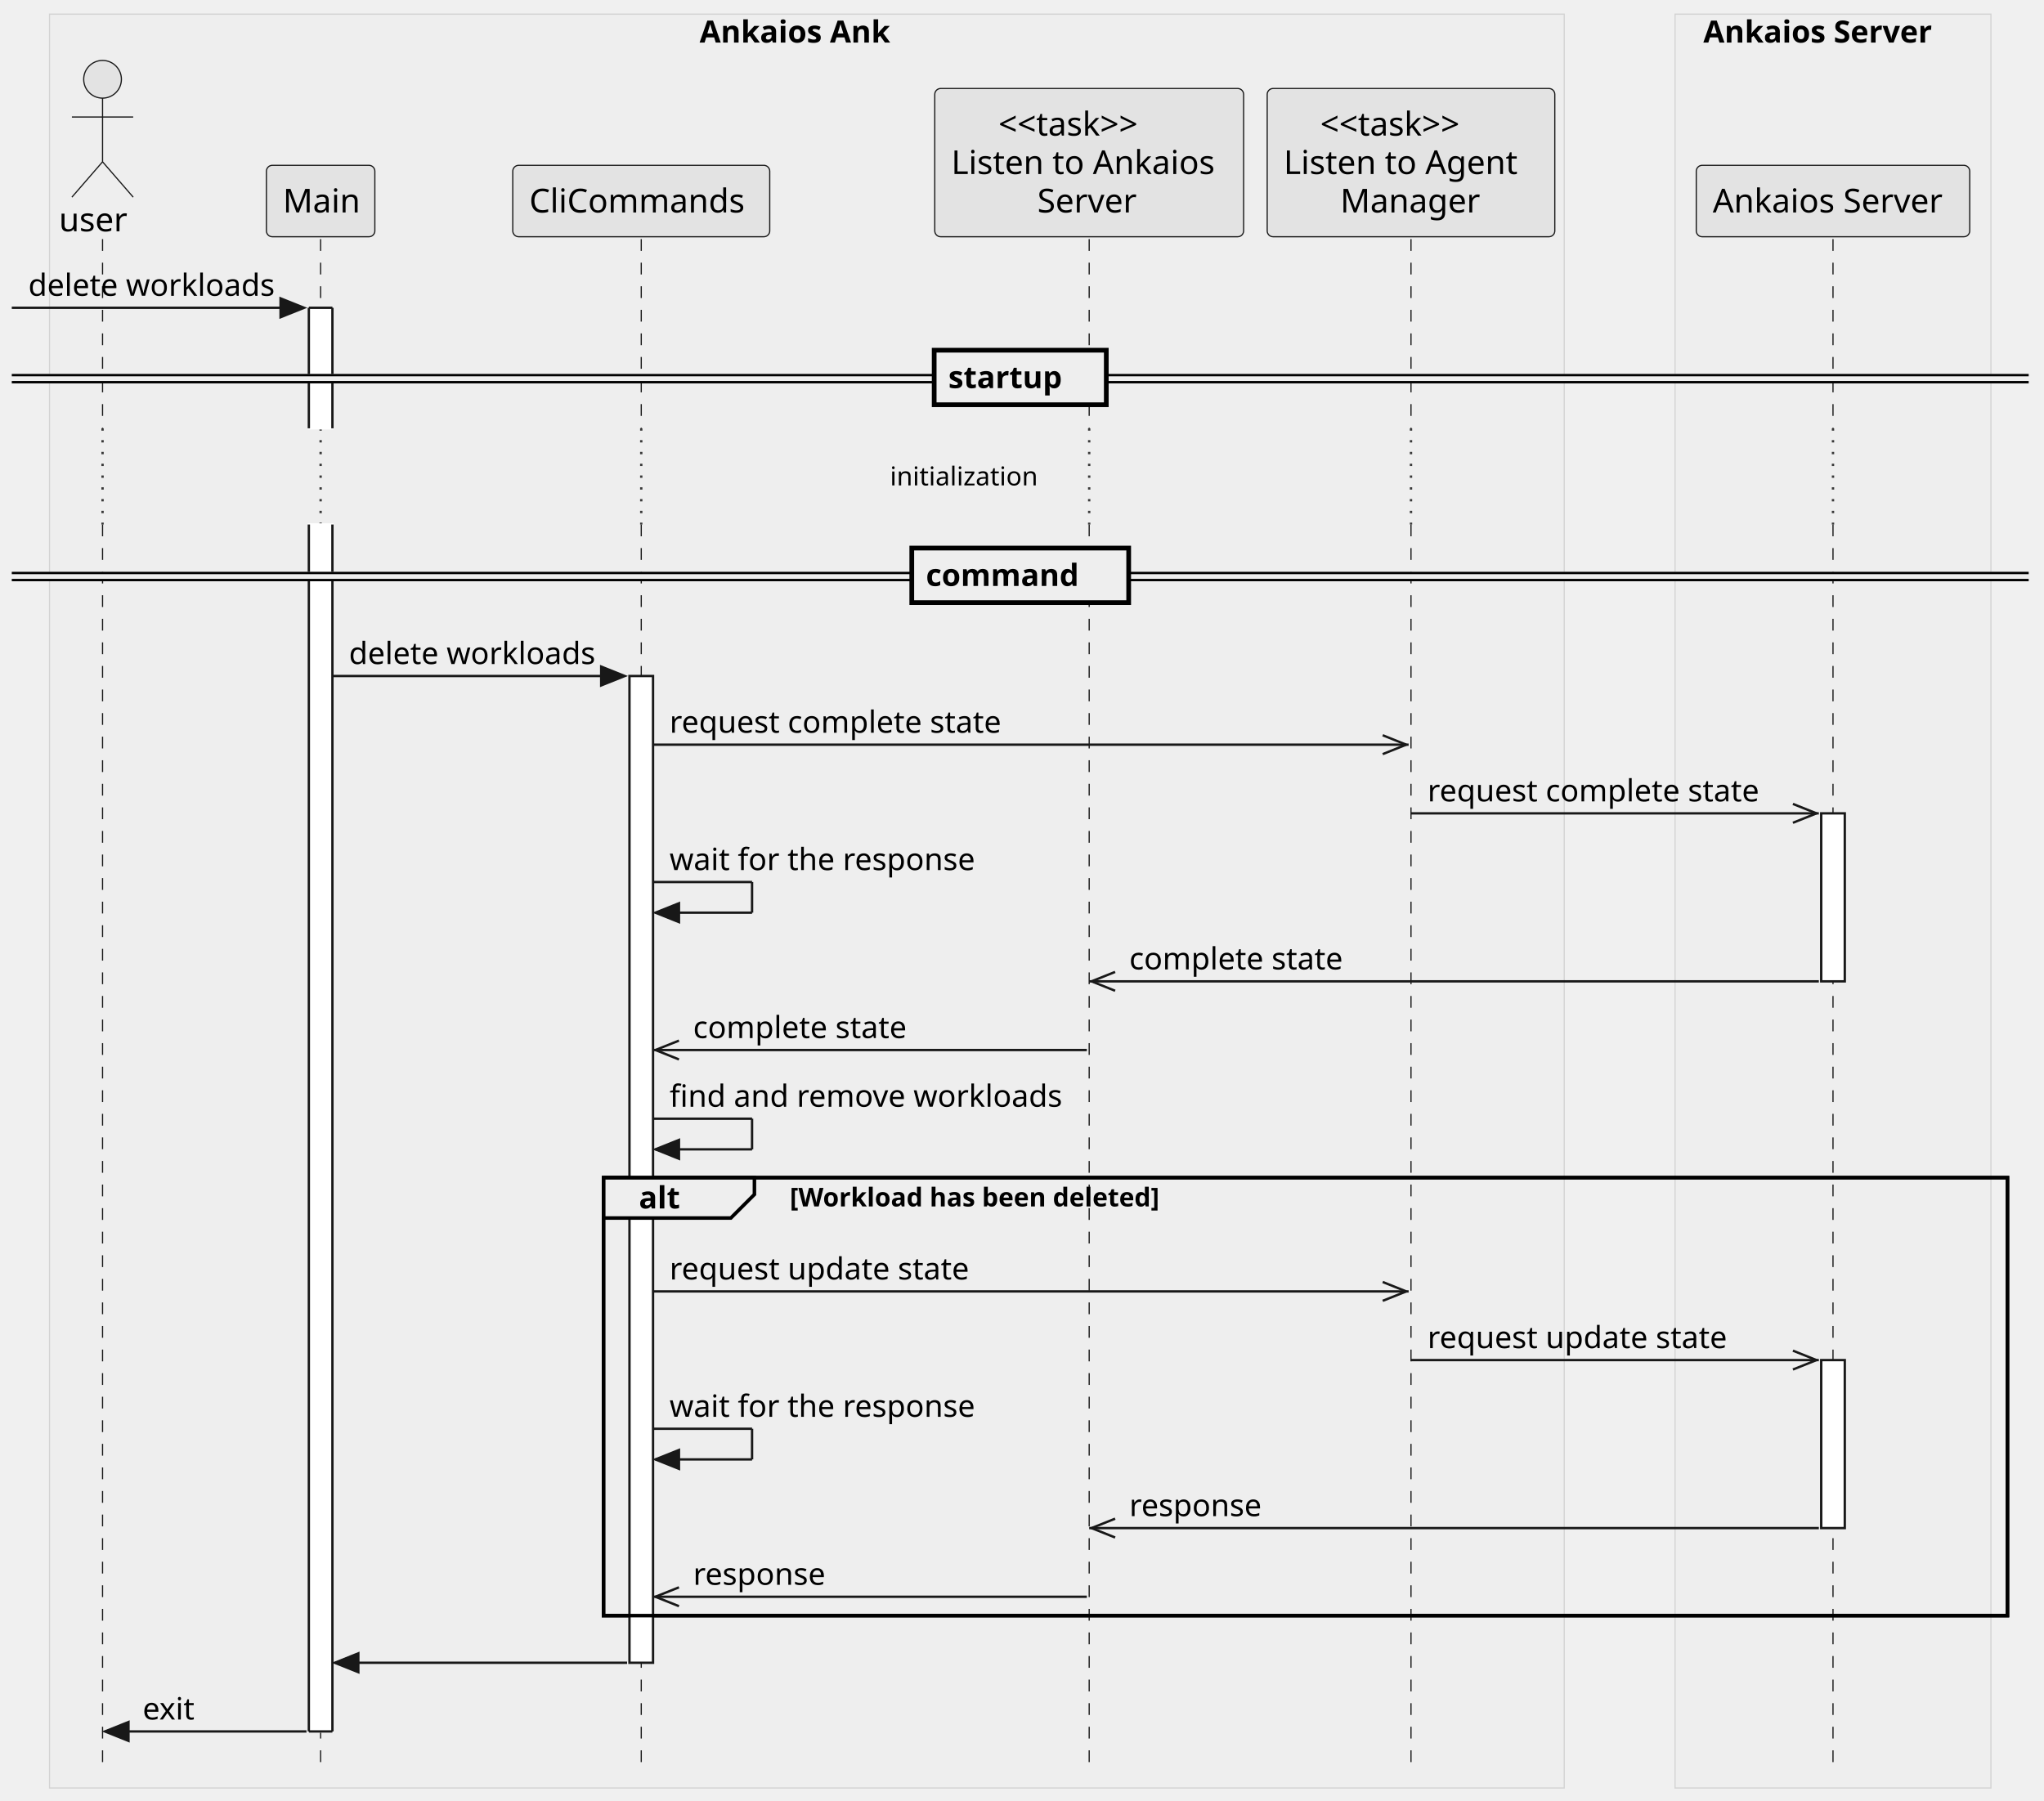
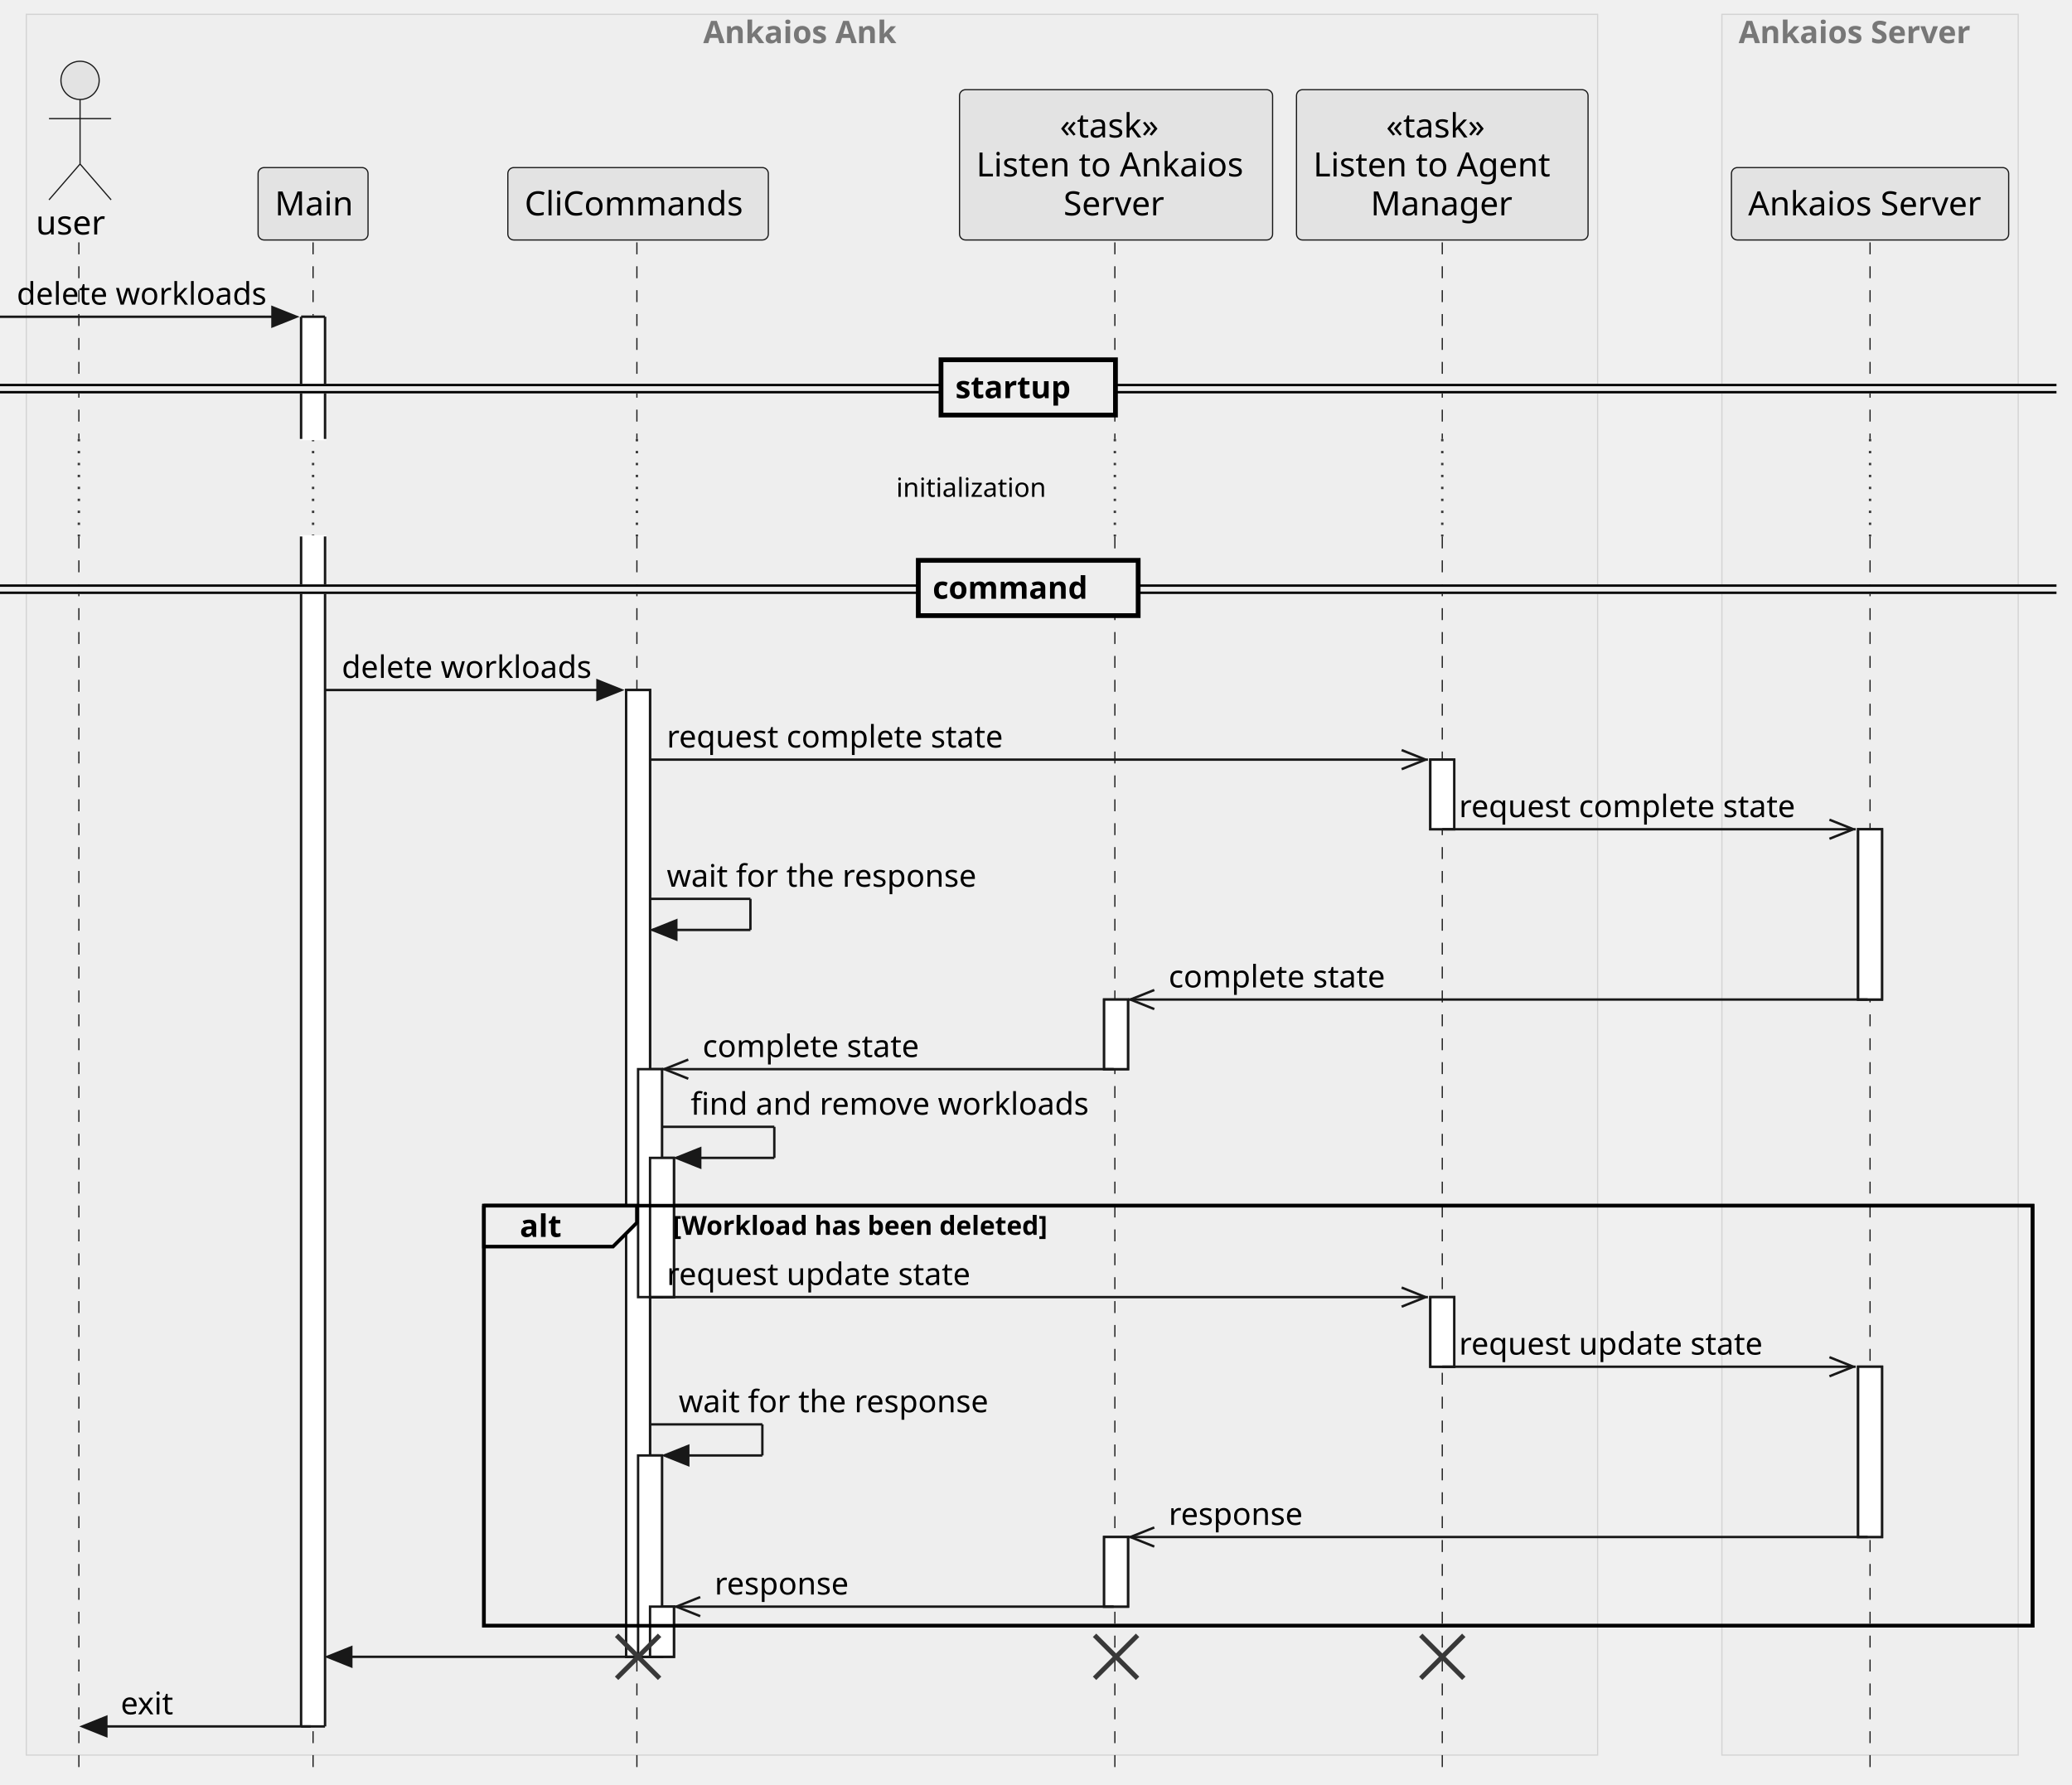
- <svg xmlns="http://www.w3.org/2000/svg" contentStyleType="text/css" height="764px" preserveAspectRatio="none" style="width:867px;height:764px;background:#FFFFFF;" version="1.1" viewBox="0 0 867 764" width="867px" zoomAndPan="magnify">
+ <svg xmlns="http://www.w3.org/2000/svg" contentStyleType="text/css" height="747px" preserveAspectRatio="none" style="width:867px;height:747px;background:#FFFFFF;" version="1.1" viewBox="0 0 867 747" width="867px" zoomAndPan="magnify">
  <defs />
  <g>
-     <rect fill="#EEEEEE" height="752.492" style="stroke:#D3D3D3;stroke-width:0.5;" width="642.5" x="21" y="6" />
-     <text fill="#000000" font-family="sans-serif" font-size="13" font-weight="bold" lengthAdjust="spacing" textLength="91" x="296.75" y="18.067">Ankaios Ank</text>
-     <rect fill="#EEEEEE" height="752.492" style="stroke:#D3D3D3;stroke-width:0.5;" width="134" x="710.5" y="6" />
-     <text fill="#000000" font-family="sans-serif" font-size="13" font-weight="bold" lengthAdjust="spacing" textLength="110" x="722.5" y="18.067">Ankaios Server</text>
-     <rect fill="none" height="185.797" style="stroke:#000000;stroke-width:1.5;" width="595.5" x="256" y="499.562" />
-     <line style="stroke:#181818;stroke-width:0.5;stroke-dasharray:5.0,5.0;" x1="43.5" x2="43.5" y1="101.43" y2="181.695" />
-     <line style="stroke:#383838;stroke-width:1.0;stroke-dasharray:1.0,4.0;" x1="43.5" x2="43.5" y1="181.695" y2="222.5" />
-     <line style="stroke:#181818;stroke-width:0.5;stroke-dasharray:5.0,5.0;" x1="43.5" x2="43.5" y1="222.5" y2="752.492" />
-     <line style="stroke:#181818;stroke-width:0.5;stroke-dasharray:5.0,5.0;" x1="136" x2="136" y1="101.43" y2="181.695" />
-     <line style="stroke:#383838;stroke-width:1.0;stroke-dasharray:1.0,4.0;" x1="136" x2="136" y1="181.695" y2="222.5" />
-     <line style="stroke:#181818;stroke-width:0.5;stroke-dasharray:5.0,5.0;" x1="136" x2="136" y1="222.5" y2="752.492" />
-     <rect fill="#FFFFFF" height="51.133" style="stroke:#FFFFFF;stroke-width:1.0;" width="10" x="131" y="130.562" />
-     <line style="stroke:#181818;stroke-width:1.0;" x1="131" x2="131" y1="130.562" y2="181.695" />
-     <line style="stroke:#181818;stroke-width:1.0;" x1="141" x2="141" y1="130.562" y2="181.695" />
-     <line style="stroke:#181818;stroke-width:1.0;" x1="131" x2="141" y1="130.562" y2="130.562" />
-     <rect fill="#FFFFFF" height="511.992" style="stroke:#FFFFFF;stroke-width:1.0;" width="10" x="131" y="222.5" />
-     <line style="stroke:#181818;stroke-width:1.0;" x1="131" x2="131" y1="222.5" y2="734.492" />
-     <line style="stroke:#181818;stroke-width:1.0;" x1="141" x2="141" y1="222.5" y2="734.492" />
-     <line style="stroke:#181818;stroke-width:1.0;" x1="131" x2="141" y1="734.492" y2="734.492" />
-     <line style="stroke:#181818;stroke-width:0.5;stroke-dasharray:5.0,5.0;" x1="272" x2="272" y1="101.43" y2="181.695" />
-     <line style="stroke:#383838;stroke-width:1.0;stroke-dasharray:1.0,4.0;" x1="272" x2="272" y1="181.695" y2="222.5" />
-     <line style="stroke:#181818;stroke-width:0.5;stroke-dasharray:5.0,5.0;" x1="272" x2="272" y1="222.5" y2="752.492" />
-     <rect fill="#FFFFFF" height="418.594" style="stroke:#181818;stroke-width:1.0;" width="10" x="267" y="286.766" />
-     <line style="stroke:#181818;stroke-width:0.5;stroke-dasharray:5.0,5.0;" x1="462" x2="462" y1="101.43" y2="181.695" />
-     <line style="stroke:#383838;stroke-width:1.0;stroke-dasharray:1.0,4.0;" x1="462" x2="462" y1="181.695" y2="222.5" />
-     <line style="stroke:#181818;stroke-width:0.5;stroke-dasharray:5.0,5.0;" x1="462" x2="462" y1="222.5" y2="752.492" />
-     <line style="stroke:#181818;stroke-width:0.5;stroke-dasharray:5.0,5.0;" x1="598.5" x2="598.5" y1="101.43" y2="181.695" />
-     <line style="stroke:#383838;stroke-width:1.0;stroke-dasharray:1.0,4.0;" x1="598.5" x2="598.5" y1="181.695" y2="222.5" />
-     <line style="stroke:#181818;stroke-width:0.5;stroke-dasharray:5.0,5.0;" x1="598.5" x2="598.5" y1="222.5" y2="752.492" />
-     <line style="stroke:#181818;stroke-width:0.5;stroke-dasharray:5.0,5.0;" x1="777.5" x2="777.5" y1="101.43" y2="181.695" />
-     <line style="stroke:#383838;stroke-width:1.0;stroke-dasharray:1.0,4.0;" x1="777.5" x2="777.5" y1="181.695" y2="222.5" />
-     <line style="stroke:#181818;stroke-width:0.5;stroke-dasharray:5.0,5.0;" x1="777.5" x2="777.5" y1="222.5" y2="752.492" />
-     <rect fill="#FFFFFF" height="71.266" style="stroke:#181818;stroke-width:1.0;" width="10" x="772.5" y="345.031" />
-     <rect fill="#FFFFFF" height="71.266" style="stroke:#181818;stroke-width:1.0;" width="10" x="772.5" y="576.961" />
-     <text fill="#000000" font-family="sans-serif" font-size="14" lengthAdjust="spacing" textLength="31" x="25" y="98.128">user</text>
-     <ellipse cx="43.5" cy="33.633" fill="#E3E3E3" rx="8" ry="8" style="stroke:#181818;stroke-width:0.5;" />
-     <path d="M43.5,41.633 L43.5,68.633 M30.5,49.633 L56.5,49.633 M43.5,68.633 L30.5,83.633 M43.5,68.633 L56.5,83.633 " fill="none" style="stroke:#181818;stroke-width:0.5;" />
-     <rect fill="#E3E3E3" height="30.297" rx="2.5" ry="2.5" style="stroke:#181818;stroke-width:0.5;" width="46" x="113" y="70.133" />
-     <text fill="#000000" font-family="sans-serif" font-size="14" lengthAdjust="spacing" textLength="32" x="120" y="90.128">Main</text>
-     <rect fill="#E3E3E3" height="30.297" rx="2.5" ry="2.5" style="stroke:#181818;stroke-width:0.5;" width="109" x="217.5" y="70.133" />
-     <text fill="#000000" font-family="sans-serif" font-size="14" lengthAdjust="spacing" textLength="95" x="224.5" y="90.128">CliCommands</text>
-     <rect fill="#E3E3E3" height="62.891" rx="2.5" ry="2.5" style="stroke:#181818;stroke-width:0.5;" width="131" x="396.5" y="37.539" />
-     <text fill="#000000" font-family="sans-serif" font-size="14" lengthAdjust="spacing" textLength="77" x="423.5" y="57.534">&lt;&lt;task&gt;&gt;</text>
-     <text fill="#000000" font-family="sans-serif" font-size="14" lengthAdjust="spacing" textLength="117" x="403.5" y="73.831">Listen to Ankaios</text>
-     <text fill="#000000" font-family="sans-serif" font-size="14" lengthAdjust="spacing" textLength="44" x="440" y="90.128">Server</text>
-     <rect fill="#E3E3E3" height="62.891" rx="2.5" ry="2.5" style="stroke:#181818;stroke-width:0.5;" width="122" x="537.5" y="37.539" />
-     <text fill="#000000" font-family="sans-serif" font-size="14" lengthAdjust="spacing" textLength="77" x="560" y="57.534">&lt;&lt;task&gt;&gt;</text>
-     <text fill="#000000" font-family="sans-serif" font-size="14" lengthAdjust="spacing" textLength="104" x="544.5" y="73.831">Listen to Agent</text>
-     <text fill="#000000" font-family="sans-serif" font-size="14" lengthAdjust="spacing" textLength="60" x="568.5" y="90.128">Manager</text>
-     <rect fill="#E3E3E3" height="30.297" rx="2.5" ry="2.5" style="stroke:#181818;stroke-width:0.5;" width="116" x="719.5" y="70.133" />
-     <text fill="#000000" font-family="sans-serif" font-size="14" lengthAdjust="spacing" textLength="102" x="726.5" y="90.128">Ankaios Server</text>
-     <polygon fill="#181818" points="119,126.562,129,130.562,119,134.562" style="stroke:#181818;stroke-width:1.0;" />
-     <line style="stroke:#181818;stroke-width:1.0;" x1="5" x2="125" y1="130.562" y2="130.562" />
-     <text fill="#000000" font-family="sans-serif" font-size="13" lengthAdjust="spacing" textLength="107" x="12" y="125.497">delete workloads</text>
-     <rect fill="#EEEEEE" height="3" style="stroke:#EEEEEE;stroke-width:1.0;" width="855.5" x="5" y="159.129" />
-     <line style="stroke:#000000;stroke-width:1.0;" x1="5" x2="860.5" y1="159.129" y2="159.129" />
-     <line style="stroke:#000000;stroke-width:1.0;" x1="5" x2="860.5" y1="162.129" y2="162.129" />
-     <rect fill="#EEEEEE" height="23.133" style="stroke:#000000;stroke-width:2.0;" width="73" x="396.25" y="148.562" />
-     <text fill="#000000" font-family="sans-serif" font-size="13" font-weight="bold" lengthAdjust="spacing" textLength="54" x="402.25" y="164.629">startup</text>
-     <text fill="#000000" font-family="sans-serif" font-size="11" lengthAdjust="spacing" textLength="66" x="377.5" y="205.906">initialization</text>
-     <rect fill="#EEEEEE" height="3" style="stroke:#EEEEEE;stroke-width:1.0;" width="855.5" x="5" y="243.066" />
-     <line style="stroke:#000000;stroke-width:1.0;" x1="5" x2="860.5" y1="243.066" y2="243.066" />
-     <line style="stroke:#000000;stroke-width:1.0;" x1="5" x2="860.5" y1="246.066" y2="246.066" />
-     <rect fill="#EEEEEE" height="23.133" style="stroke:#000000;stroke-width:2.0;" width="92" x="386.75" y="232.5" />
-     <text fill="#000000" font-family="sans-serif" font-size="13" font-weight="bold" lengthAdjust="spacing" textLength="73" x="392.75" y="248.567">command</text>
-     <polygon fill="#181818" points="255,282.766,265,286.766,255,290.766" style="stroke:#181818;stroke-width:1.0;" />
-     <line style="stroke:#181818;stroke-width:1.0;" x1="141" x2="261" y1="286.766" y2="286.766" />
-     <text fill="#000000" font-family="sans-serif" font-size="13" lengthAdjust="spacing" textLength="107" x="148" y="281.7">delete workloads</text>
-     <line style="stroke:#181818;stroke-width:1.0;" x1="596.5" x2="586.5" y1="315.898" y2="311.898" />
-     <line style="stroke:#181818;stroke-width:1.0;" x1="596.5" x2="586.5" y1="315.898" y2="319.898" />
-     <line style="stroke:#181818;stroke-width:1.0;" x1="277" x2="597.5" y1="315.898" y2="315.898" />
-     <text fill="#000000" font-family="sans-serif" font-size="13" lengthAdjust="spacing" textLength="150" x="284" y="310.832">request complete state</text>
-     <line style="stroke:#181818;stroke-width:1.0;" x1="770.5" x2="760.5" y1="345.031" y2="341.031" />
-     <line style="stroke:#181818;stroke-width:1.0;" x1="770.5" x2="760.5" y1="345.031" y2="349.031" />
-     <line style="stroke:#181818;stroke-width:1.0;" x1="598.5" x2="771.5" y1="345.031" y2="345.031" />
-     <text fill="#000000" font-family="sans-serif" font-size="13" lengthAdjust="spacing" textLength="150" x="605.5" y="339.965">request complete state</text>
-     <line style="stroke:#181818;stroke-width:1.0;" x1="277" x2="319" y1="374.164" y2="374.164" />
-     <line style="stroke:#181818;stroke-width:1.0;" x1="319" x2="319" y1="374.164" y2="387.164" />
-     <line style="stroke:#181818;stroke-width:1.0;" x1="278" x2="319" y1="387.164" y2="387.164" />
-     <polygon fill="#181818" points="288,383.164,278,387.164,288,391.164" style="stroke:#181818;stroke-width:1.0;" />
-     <text fill="#000000" font-family="sans-serif" font-size="13" lengthAdjust="spacing" textLength="134" x="284" y="369.098">wait for the response</text>
-     <line style="stroke:#181818;stroke-width:1.0;" x1="463" x2="473" y1="416.297" y2="412.297" />
-     <line style="stroke:#181818;stroke-width:1.0;" x1="463" x2="473" y1="416.297" y2="420.297" />
-     <line style="stroke:#181818;stroke-width:1.0;" x1="462" x2="771.5" y1="416.297" y2="416.297" />
-     <text fill="#000000" font-family="sans-serif" font-size="13" lengthAdjust="spacing" textLength="97" x="479" y="411.231">complete state</text>
-     <line style="stroke:#181818;stroke-width:1.0;" x1="278" x2="288" y1="445.43" y2="441.43" />
-     <line style="stroke:#181818;stroke-width:1.0;" x1="278" x2="288" y1="445.43" y2="449.43" />
-     <line style="stroke:#181818;stroke-width:1.0;" x1="277" x2="461" y1="445.43" y2="445.43" />
-     <text fill="#000000" font-family="sans-serif" font-size="13" lengthAdjust="spacing" textLength="97" x="294" y="440.364">complete state</text>
-     <line style="stroke:#181818;stroke-width:1.0;" x1="277" x2="319" y1="474.562" y2="474.562" />
-     <line style="stroke:#181818;stroke-width:1.0;" x1="319" x2="319" y1="474.562" y2="487.562" />
-     <line style="stroke:#181818;stroke-width:1.0;" x1="278" x2="319" y1="487.562" y2="487.562" />
-     <polygon fill="#181818" points="288,483.562,278,487.562,288,491.562" style="stroke:#181818;stroke-width:1.0;" />
-     <text fill="#000000" font-family="sans-serif" font-size="13" lengthAdjust="spacing" textLength="171" x="284" y="469.497">find and remove workloads</text>
-     <path d="M256,499.562 L320,499.562 L320,506.695 L310,516.695 L256,516.695 L256,499.562 " fill="#EEEEEE" style="stroke:#000000;stroke-width:1.5;" />
-     <rect fill="none" height="185.797" style="stroke:#000000;stroke-width:1.5;" width="595.5" x="256" y="499.562" />
-     <text fill="#000000" font-family="sans-serif" font-size="13" font-weight="bold" lengthAdjust="spacing" textLength="19" x="271" y="512.629">alt</text>
-     <text fill="#000000" font-family="sans-serif" font-size="11" font-weight="bold" lengthAdjust="spacing" textLength="187" x="335" y="511.773">[Workload has been deleted]</text>
-     <line style="stroke:#181818;stroke-width:1.0;" x1="596.5" x2="586.5" y1="547.828" y2="543.828" />
-     <line style="stroke:#181818;stroke-width:1.0;" x1="596.5" x2="586.5" y1="547.828" y2="551.828" />
-     <line style="stroke:#181818;stroke-width:1.0;" x1="277" x2="597.5" y1="547.828" y2="547.828" />
-     <text fill="#000000" font-family="sans-serif" font-size="13" lengthAdjust="spacing" textLength="135" x="284" y="542.762">request update state</text>
-     <line style="stroke:#181818;stroke-width:1.0;" x1="770.5" x2="760.5" y1="576.961" y2="572.961" />
-     <line style="stroke:#181818;stroke-width:1.0;" x1="770.5" x2="760.5" y1="576.961" y2="580.961" />
-     <line style="stroke:#181818;stroke-width:1.0;" x1="598.5" x2="771.5" y1="576.961" y2="576.961" />
-     <text fill="#000000" font-family="sans-serif" font-size="13" lengthAdjust="spacing" textLength="135" x="605.5" y="571.895">request update state</text>
-     <line style="stroke:#181818;stroke-width:1.0;" x1="277" x2="319" y1="606.094" y2="606.094" />
-     <line style="stroke:#181818;stroke-width:1.0;" x1="319" x2="319" y1="606.094" y2="619.094" />
-     <line style="stroke:#181818;stroke-width:1.0;" x1="278" x2="319" y1="619.094" y2="619.094" />
-     <polygon fill="#181818" points="288,615.094,278,619.094,288,623.094" style="stroke:#181818;stroke-width:1.0;" />
-     <text fill="#000000" font-family="sans-serif" font-size="13" lengthAdjust="spacing" textLength="134" x="284" y="601.028">wait for the response</text>
-     <line style="stroke:#181818;stroke-width:1.0;" x1="463" x2="473" y1="648.227" y2="644.227" />
-     <line style="stroke:#181818;stroke-width:1.0;" x1="463" x2="473" y1="648.227" y2="652.227" />
-     <line style="stroke:#181818;stroke-width:1.0;" x1="462" x2="771.5" y1="648.227" y2="648.227" />
-     <text fill="#000000" font-family="sans-serif" font-size="13" lengthAdjust="spacing" textLength="59" x="479" y="643.161">response</text>
-     <line style="stroke:#181818;stroke-width:1.0;" x1="278" x2="288" y1="677.359" y2="673.359" />
-     <line style="stroke:#181818;stroke-width:1.0;" x1="278" x2="288" y1="677.359" y2="681.359" />
-     <line style="stroke:#181818;stroke-width:1.0;" x1="277" x2="461" y1="677.359" y2="677.359" />
-     <text fill="#000000" font-family="sans-serif" font-size="13" lengthAdjust="spacing" textLength="59" x="294" y="672.293">response</text>
-     <polygon fill="#181818" points="152,701.359,142,705.359,152,709.359" style="stroke:#181818;stroke-width:1.0;" />
-     <line style="stroke:#181818;stroke-width:1.0;" x1="146" x2="266" y1="705.359" y2="705.359" />
-     <polygon fill="#181818" points="54.5,730.492,44.5,734.492,54.5,738.492" style="stroke:#181818;stroke-width:1.0;" />
-     <line style="stroke:#181818;stroke-width:1.0;" x1="48.5" x2="130" y1="734.492" y2="734.492" />
-     <text fill="#000000" font-family="sans-serif" font-size="13" lengthAdjust="spacing" textLength="23" x="60.5" y="729.426">exit</text>
+     <rect fill="#EEEEEE" height="728.492" style="stroke:#D3D3D3;stroke-width:0.5;" width="657.5" x="11" y="6" />
+     <text fill="#777777" font-family="sans-serif" font-size="13" font-weight="bold" lengthAdjust="spacing" textLength="91" x="294.25" y="18.067">Ankaios Ank</text>
+     <rect fill="#EEEEEE" height="728.492" style="stroke:#D3D3D3;stroke-width:0.5;" width="124" x="720.5" y="6" />
+     <text fill="#777777" font-family="sans-serif" font-size="13" font-weight="bold" lengthAdjust="spacing" textLength="110" x="727.5" y="18.067">Ankaios Server</text>
+     <rect fill="#FFFFFF" height="51.133" style="stroke:#FFFFFF;stroke-width:1.0;" width="10" x="126" y="132.562" />
+     <line style="stroke:#181818;stroke-width:1.0;" x1="126" x2="126" y1="132.562" y2="183.695" />
+     <line style="stroke:#181818;stroke-width:1.0;" x1="136" x2="136" y1="132.562" y2="183.695" />
+     <line style="stroke:#181818;stroke-width:1.0;" x1="126" x2="136" y1="132.562" y2="132.562" />
+     <rect fill="#FFFFFF" height="497.992" style="stroke:#FFFFFF;stroke-width:1.0;" width="10" x="126" y="224.5" />
+     <line style="stroke:#181818;stroke-width:1.0;" x1="126" x2="126" y1="224.5" y2="722.492" />
+     <line style="stroke:#181818;stroke-width:1.0;" x1="136" x2="136" y1="224.5" y2="722.492" />
+     <line style="stroke:#181818;stroke-width:1.0;" x1="126" x2="136" y1="722.492" y2="722.492" />
+     <rect fill="#FFFFFF" height="404.594" style="stroke:#181818;stroke-width:1.0;" width="10" x="262" y="288.766" />
+     <rect fill="#FFFFFF" height="95.398" style="stroke:#181818;stroke-width:1.0;" width="10" x="267" y="447.43" />
+     <rect fill="#FFFFFF" height="58.266" style="stroke:#181818;stroke-width:1.0;" width="10" x="272" y="484.562" />
+     <rect fill="#FFFFFF" height="84.266" style="stroke:#181818;stroke-width:1.0;" width="10" x="267" y="609.094" />
+     <rect fill="#FFFFFF" height="21" style="stroke:#181818;stroke-width:1.0;" width="10" x="272" y="672.359" />
+     <rect fill="#FFFFFF" height="29.133" style="stroke:#181818;stroke-width:1.0;" width="10" x="462" y="418.297" />
+     <rect fill="#FFFFFF" height="29.133" style="stroke:#181818;stroke-width:1.0;" width="10" x="462" y="643.227" />
+     <rect fill="#FFFFFF" height="29.133" style="stroke:#181818;stroke-width:1.0;" width="10" x="598.5" y="317.898" />
+     <rect fill="#FFFFFF" height="29.133" style="stroke:#181818;stroke-width:1.0;" width="10" x="598.5" y="542.828" />
+     <rect fill="#FFFFFF" height="71.266" style="stroke:#181818;stroke-width:1.0;" width="10" x="777.5" y="347.031" />
+     <rect fill="#FFFFFF" height="71.266" style="stroke:#181818;stroke-width:1.0;" width="10" x="777.5" y="571.961" />
+     <rect fill="none" height="175.797" style="stroke:#000000;stroke-width:1.5;" width="648" x="202.5" y="504.562" />
+     <line style="stroke:#181818;stroke-width:0.5;stroke-dasharray:5.0,5.0;" x1="33" x2="33" y1="101.43" y2="183.695" />
+     <line style="stroke:#383838;stroke-width:1.0;stroke-dasharray:1.0,4.0;" x1="33" x2="33" y1="183.695" y2="224.5" />
+     <line style="stroke:#181818;stroke-width:0.5;stroke-dasharray:5.0,5.0;" x1="33" x2="33" y1="224.5" y2="740.492" />
+     <line style="stroke:#181818;stroke-width:0.5;stroke-dasharray:5.0,5.0;" x1="131" x2="131" y1="101.43" y2="183.695" />
+     <line style="stroke:#383838;stroke-width:1.0;stroke-dasharray:1.0,4.0;" x1="131" x2="131" y1="183.695" y2="224.5" />
+     <line style="stroke:#181818;stroke-width:0.5;stroke-dasharray:5.0,5.0;" x1="131" x2="131" y1="224.5" y2="740.492" />
+     <line style="stroke:#181818;stroke-width:0.5;stroke-dasharray:5.0,5.0;" x1="266.5" x2="266.5" y1="101.43" y2="183.695" />
+     <line style="stroke:#383838;stroke-width:1.0;stroke-dasharray:1.0,4.0;" x1="266.5" x2="266.5" y1="183.695" y2="224.5" />
+     <line style="stroke:#181818;stroke-width:0.5;stroke-dasharray:5.0,5.0;" x1="266.5" x2="266.5" y1="224.5" y2="740.492" />
+     <line style="stroke:#181818;stroke-width:0.5;stroke-dasharray:5.0,5.0;" x1="466.5" x2="466.5" y1="101.43" y2="183.695" />
+     <line style="stroke:#383838;stroke-width:1.0;stroke-dasharray:1.0,4.0;" x1="466.5" x2="466.5" y1="183.695" y2="224.5" />
+     <line style="stroke:#181818;stroke-width:0.5;stroke-dasharray:5.0,5.0;" x1="466.5" x2="466.5" y1="224.5" y2="740.492" />
+     <line style="stroke:#181818;stroke-width:0.5;stroke-dasharray:5.0,5.0;" x1="603.5" x2="603.5" y1="101.43" y2="183.695" />
+     <line style="stroke:#383838;stroke-width:1.0;stroke-dasharray:1.0,4.0;" x1="603.5" x2="603.5" y1="183.695" y2="224.5" />
+     <line style="stroke:#181818;stroke-width:0.5;stroke-dasharray:5.0,5.0;" x1="603.5" x2="603.5" y1="224.5" y2="740.492" />
+     <line style="stroke:#181818;stroke-width:0.5;stroke-dasharray:5.0,5.0;" x1="782.5" x2="782.5" y1="101.43" y2="183.695" />
+     <line style="stroke:#383838;stroke-width:1.0;stroke-dasharray:1.0,4.0;" x1="782.5" x2="782.5" y1="183.695" y2="224.5" />
+     <line style="stroke:#181818;stroke-width:0.5;stroke-dasharray:5.0,5.0;" x1="782.5" x2="782.5" y1="224.5" y2="740.492" />
+     <text fill="#000000" font-family="sans-serif" font-size="14" lengthAdjust="spacing" textLength="31" x="15" y="98.128">user</text>
+     <ellipse cx="33.5" cy="33.633" fill="#E3E3E3" rx="8" ry="8" style="stroke:#181818;stroke-width:0.5;" />
+     <path d="M33.5,41.633 L33.5,68.633 M20.5,49.633 L46.5,49.633 M33.5,68.633 L20.5,83.633 M33.5,68.633 L46.5,83.633 " fill="none" style="stroke:#181818;stroke-width:0.5;" />
+     <rect fill="#E3E3E3" height="30.297" rx="2.5" ry="2.5" style="stroke:#181818;stroke-width:0.5;" width="46" x="108" y="70.133" />
+     <text fill="#000000" font-family="sans-serif" font-size="14" lengthAdjust="spacing" textLength="32" x="115" y="90.128">Main</text>
+     <rect fill="#E3E3E3" height="30.297" rx="2.5" ry="2.5" style="stroke:#181818;stroke-width:0.5;" width="109" x="212.5" y="70.133" />
+     <text fill="#000000" font-family="sans-serif" font-size="14" lengthAdjust="spacing" textLength="95" x="219.5" y="90.128">CliCommands</text>
+     <rect fill="#E3E3E3" height="62.891" rx="2.5" ry="2.5" style="stroke:#181818;stroke-width:0.5;" width="131" x="401.5" y="37.539" />
+     <text fill="#000000" font-family="sans-serif" font-size="14" lengthAdjust="spacing" textLength="47" x="443.5" y="57.534">«task»</text>
+     <text fill="#000000" font-family="sans-serif" font-size="14" lengthAdjust="spacing" textLength="117" x="408.5" y="73.831">Listen to Ankaios</text>
+     <text fill="#000000" font-family="sans-serif" font-size="14" lengthAdjust="spacing" textLength="44" x="445" y="90.128">Server</text>
+     <rect fill="#E3E3E3" height="62.891" rx="2.5" ry="2.5" style="stroke:#181818;stroke-width:0.5;" width="122" x="542.5" y="37.539" />
+     <text fill="#000000" font-family="sans-serif" font-size="14" lengthAdjust="spacing" textLength="47" x="580" y="57.534">«task»</text>
+     <text fill="#000000" font-family="sans-serif" font-size="14" lengthAdjust="spacing" textLength="104" x="549.5" y="73.831">Listen to Agent</text>
+     <text fill="#000000" font-family="sans-serif" font-size="14" lengthAdjust="spacing" textLength="60" x="573.5" y="90.128">Manager</text>
+     <rect fill="#E3E3E3" height="30.297" rx="2.5" ry="2.5" style="stroke:#181818;stroke-width:0.5;" width="116" x="724.5" y="70.133" />
+     <text fill="#000000" font-family="sans-serif" font-size="14" lengthAdjust="spacing" textLength="102" x="731.5" y="90.128">Ankaios Server</text>
+     <rect fill="#FFFFFF" height="51.133" style="stroke:#FFFFFF;stroke-width:1.0;" width="10" x="126" y="132.562" />
+     <line style="stroke:#181818;stroke-width:1.0;" x1="126" x2="126" y1="132.562" y2="183.695" />
+     <line style="stroke:#181818;stroke-width:1.0;" x1="136" x2="136" y1="132.562" y2="183.695" />
+     <line style="stroke:#181818;stroke-width:1.0;" x1="126" x2="136" y1="132.562" y2="132.562" />
+     <rect fill="#FFFFFF" height="497.992" style="stroke:#FFFFFF;stroke-width:1.0;" width="10" x="126" y="224.5" />
+     <line style="stroke:#181818;stroke-width:1.0;" x1="126" x2="126" y1="224.5" y2="722.492" />
+     <line style="stroke:#181818;stroke-width:1.0;" x1="136" x2="136" y1="224.5" y2="722.492" />
+     <line style="stroke:#181818;stroke-width:1.0;" x1="126" x2="136" y1="722.492" y2="722.492" />
+     <rect fill="#FFFFFF" height="404.594" style="stroke:#181818;stroke-width:1.0;" width="10" x="262" y="288.766" />
+     <rect fill="#FFFFFF" height="95.398" style="stroke:#181818;stroke-width:1.0;" width="10" x="267" y="447.43" />
+     <rect fill="#FFFFFF" height="58.266" style="stroke:#181818;stroke-width:1.0;" width="10" x="272" y="484.562" />
+     <rect fill="#FFFFFF" height="84.266" style="stroke:#181818;stroke-width:1.0;" width="10" x="267" y="609.094" />
+     <rect fill="#FFFFFF" height="21" style="stroke:#181818;stroke-width:1.0;" width="10" x="272" y="672.359" />
+     <rect fill="#FFFFFF" height="29.133" style="stroke:#181818;stroke-width:1.0;" width="10" x="462" y="418.297" />
+     <rect fill="#FFFFFF" height="29.133" style="stroke:#181818;stroke-width:1.0;" width="10" x="462" y="643.227" />
+     <rect fill="#FFFFFF" height="29.133" style="stroke:#181818;stroke-width:1.0;" width="10" x="598.5" y="317.898" />
+     <rect fill="#FFFFFF" height="29.133" style="stroke:#181818;stroke-width:1.0;" width="10" x="598.5" y="542.828" />
+     <rect fill="#FFFFFF" height="71.266" style="stroke:#181818;stroke-width:1.0;" width="10" x="777.5" y="347.031" />
+     <rect fill="#FFFFFF" height="71.266" style="stroke:#181818;stroke-width:1.0;" width="10" x="777.5" y="571.961" />
+     <polygon fill="#181818" points="114,128.562,124,132.562,114,136.562" style="stroke:#181818;stroke-width:1.0;" />
+     <line style="stroke:#181818;stroke-width:1.0;" x1="0" x2="120" y1="132.562" y2="132.562" />
+     <text fill="#000000" font-family="sans-serif" font-size="13" lengthAdjust="spacing" textLength="107" x="7" y="127.497">delete workloads</text>
+     <rect fill="#EEEEEE" height="3" style="stroke:#EEEEEE;stroke-width:1.0;" width="860.5" x="0" y="161.129" />
+     <line style="stroke:#000000;stroke-width:1.0;" x1="0" x2="860.5" y1="161.129" y2="161.129" />
+     <line style="stroke:#000000;stroke-width:1.0;" x1="0" x2="860.5" y1="164.129" y2="164.129" />
+     <rect fill="#EEEEEE" height="23.133" style="stroke:#000000;stroke-width:2.0;" width="73" x="393.75" y="150.562" />
+     <text fill="#000000" font-family="sans-serif" font-size="13" font-weight="bold" lengthAdjust="spacing" textLength="54" x="399.75" y="166.629">startup</text>
+     <text fill="#000000" font-family="sans-serif" font-size="11" lengthAdjust="spacing" textLength="66" x="375" y="207.906">initialization</text>
+     <rect fill="#EEEEEE" height="3" style="stroke:#EEEEEE;stroke-width:1.0;" width="860.5" x="0" y="245.066" />
+     <line style="stroke:#000000;stroke-width:1.0;" x1="0" x2="860.5" y1="245.066" y2="245.066" />
+     <line style="stroke:#000000;stroke-width:1.0;" x1="0" x2="860.5" y1="248.066" y2="248.066" />
+     <rect fill="#EEEEEE" height="23.133" style="stroke:#000000;stroke-width:2.0;" width="92" x="384.25" y="234.5" />
+     <text fill="#000000" font-family="sans-serif" font-size="13" font-weight="bold" lengthAdjust="spacing" textLength="73" x="390.25" y="250.567">command</text>
+     <polygon fill="#181818" points="250,284.766,260,288.766,250,292.766" style="stroke:#181818;stroke-width:1.0;" />
+     <line style="stroke:#181818;stroke-width:1.0;" x1="136" x2="256" y1="288.766" y2="288.766" />
+     <text fill="#000000" font-family="sans-serif" font-size="13" lengthAdjust="spacing" textLength="107" x="143" y="283.7">delete workloads</text>
+     <line style="stroke:#181818;stroke-width:1.0;" x1="596.5" x2="586.5" y1="317.898" y2="313.898" />
+     <line style="stroke:#181818;stroke-width:1.0;" x1="596.5" x2="586.5" y1="317.898" y2="321.898" />
+     <line style="stroke:#181818;stroke-width:1.0;" x1="272" x2="597.5" y1="317.898" y2="317.898" />
+     <text fill="#000000" font-family="sans-serif" font-size="13" lengthAdjust="spacing" textLength="150" x="279" y="312.832">request complete state</text>
+     <line style="stroke:#181818;stroke-width:1.0;" x1="775.5" x2="765.5" y1="347.031" y2="343.031" />
+     <line style="stroke:#181818;stroke-width:1.0;" x1="775.5" x2="765.5" y1="347.031" y2="351.031" />
+     <line style="stroke:#181818;stroke-width:1.0;" x1="603.5" x2="776.5" y1="347.031" y2="347.031" />
+     <text fill="#000000" font-family="sans-serif" font-size="13" lengthAdjust="spacing" textLength="150" x="610.5" y="341.965">request complete state</text>
+     <line style="stroke:#181818;stroke-width:1.0;" x1="272" x2="314" y1="376.164" y2="376.164" />
+     <line style="stroke:#181818;stroke-width:1.0;" x1="314" x2="314" y1="376.164" y2="389.164" />
+     <line style="stroke:#181818;stroke-width:1.0;" x1="273" x2="314" y1="389.164" y2="389.164" />
+     <polygon fill="#181818" points="283,385.164,273,389.164,283,393.164" style="stroke:#181818;stroke-width:1.0;" />
+     <text fill="#000000" font-family="sans-serif" font-size="13" lengthAdjust="spacing" textLength="134" x="279" y="371.098">wait for the response</text>
+     <line style="stroke:#181818;stroke-width:1.0;" x1="473" x2="483" y1="418.297" y2="414.297" />
+     <line style="stroke:#181818;stroke-width:1.0;" x1="473" x2="483" y1="418.297" y2="422.297" />
+     <line style="stroke:#181818;stroke-width:1.0;" x1="472" x2="781.5" y1="418.297" y2="418.297" />
+     <text fill="#000000" font-family="sans-serif" font-size="13" lengthAdjust="spacing" textLength="97" x="489" y="413.231">complete state</text>
+     <line style="stroke:#181818;stroke-width:1.0;" x1="278" x2="288" y1="447.43" y2="443.43" />
+     <line style="stroke:#181818;stroke-width:1.0;" x1="278" x2="288" y1="447.43" y2="451.43" />
+     <line style="stroke:#181818;stroke-width:1.0;" x1="277" x2="466" y1="447.43" y2="447.43" />
+     <text fill="#000000" font-family="sans-serif" font-size="13" lengthAdjust="spacing" textLength="97" x="294" y="442.364">complete state</text>
+     <line style="stroke:#181818;stroke-width:1.0;" x1="277" x2="324" y1="471.562" y2="471.562" />
+     <line style="stroke:#181818;stroke-width:1.0;" x1="324" x2="324" y1="471.562" y2="484.562" />
+     <line style="stroke:#181818;stroke-width:1.0;" x1="283" x2="324" y1="484.562" y2="484.562" />
+     <polygon fill="#181818" points="293,480.562,283,484.562,293,488.562" style="stroke:#181818;stroke-width:1.0;" />
+     <text fill="#000000" font-family="sans-serif" font-size="13" lengthAdjust="spacing" textLength="171" x="289" y="466.497">find and remove workloads</text>
+     <path d="M202.5,504.562 L266.5,504.562 L266.5,511.695 L256.5,521.695 L202.5,521.695 L202.5,504.562 " fill="#EEEEEE" style="stroke:#000000;stroke-width:1.5;" />
+     <rect fill="none" height="175.797" style="stroke:#000000;stroke-width:1.5;" width="648" x="202.5" y="504.562" />
+     <text fill="#000000" font-family="sans-serif" font-size="13" font-weight="bold" lengthAdjust="spacing" textLength="19" x="217.5" y="517.629">alt</text>
+     <text fill="#000000" font-family="sans-serif" font-size="11" font-weight="bold" lengthAdjust="spacing" textLength="187" x="281.5" y="516.773">[Workload has been deleted]</text>
+     <line style="stroke:#181818;stroke-width:1.0;" x1="596.5" x2="586.5" y1="542.828" y2="538.828" />
+     <line style="stroke:#181818;stroke-width:1.0;" x1="596.5" x2="586.5" y1="542.828" y2="546.828" />
+     <line style="stroke:#181818;stroke-width:1.0;" x1="272" x2="597.5" y1="542.828" y2="542.828" />
+     <text fill="#000000" font-family="sans-serif" font-size="13" lengthAdjust="spacing" textLength="135" x="279" y="537.762">request update state</text>
+     <line style="stroke:#181818;stroke-width:1.0;" x1="775.5" x2="765.5" y1="571.961" y2="567.961" />
+     <line style="stroke:#181818;stroke-width:1.0;" x1="775.5" x2="765.5" y1="571.961" y2="575.961" />
+     <line style="stroke:#181818;stroke-width:1.0;" x1="603.5" x2="776.5" y1="571.961" y2="571.961" />
+     <text fill="#000000" font-family="sans-serif" font-size="13" lengthAdjust="spacing" textLength="135" x="610.5" y="566.895">request update state</text>
+     <line style="stroke:#181818;stroke-width:1.0;" x1="272" x2="319" y1="596.094" y2="596.094" />
+     <line style="stroke:#181818;stroke-width:1.0;" x1="319" x2="319" y1="596.094" y2="609.094" />
+     <line style="stroke:#181818;stroke-width:1.0;" x1="278" x2="319" y1="609.094" y2="609.094" />
+     <polygon fill="#181818" points="288,605.094,278,609.094,288,613.094" style="stroke:#181818;stroke-width:1.0;" />
+     <text fill="#000000" font-family="sans-serif" font-size="13" lengthAdjust="spacing" textLength="134" x="284" y="591.028">wait for the response</text>
+     <line style="stroke:#181818;stroke-width:1.0;" x1="473" x2="483" y1="643.227" y2="639.227" />
+     <line style="stroke:#181818;stroke-width:1.0;" x1="473" x2="483" y1="643.227" y2="647.227" />
+     <line style="stroke:#181818;stroke-width:1.0;" x1="472" x2="781.5" y1="643.227" y2="643.227" />
+     <text fill="#000000" font-family="sans-serif" font-size="13" lengthAdjust="spacing" textLength="59" x="489" y="638.161">response</text>
+     <line style="stroke:#181818;stroke-width:1.0;" x1="283" x2="293" y1="672.359" y2="668.359" />
+     <line style="stroke:#181818;stroke-width:1.0;" x1="283" x2="293" y1="672.359" y2="676.359" />
+     <line style="stroke:#181818;stroke-width:1.0;" x1="282" x2="466" y1="672.359" y2="672.359" />
+     <text fill="#000000" font-family="sans-serif" font-size="13" lengthAdjust="spacing" textLength="59" x="299" y="667.293">response</text>
+     <polygon fill="#181818" points="147,689.359,137,693.359,147,697.359" style="stroke:#181818;stroke-width:1.0;" />
+     <line style="stroke:#181818;stroke-width:1.0;" x1="141" x2="266" y1="693.359" y2="693.359" />
+     <line style="stroke:#383838;stroke-width:2.0;" x1="258" x2="276" y1="684.359" y2="702.359" />
+     <line style="stroke:#383838;stroke-width:2.0;" x1="258" x2="276" y1="702.359" y2="684.359" />
+     <line style="stroke:#383838;stroke-width:2.0;" x1="594.5" x2="612.5" y1="684.359" y2="702.359" />
+     <line style="stroke:#383838;stroke-width:2.0;" x1="594.5" x2="612.5" y1="702.359" y2="684.359" />
+     <line style="stroke:#383838;stroke-width:2.0;" x1="458" x2="476" y1="684.359" y2="702.359" />
+     <line style="stroke:#383838;stroke-width:2.0;" x1="458" x2="476" y1="702.359" y2="684.359" />
+     <polygon fill="#181818" points="44.5,718.492,34.5,722.492,44.5,726.492" style="stroke:#181818;stroke-width:1.0;" />
+     <line style="stroke:#181818;stroke-width:1.0;" x1="38.5" x2="130" y1="722.492" y2="722.492" />
+     <text fill="#000000" font-family="sans-serif" font-size="13" lengthAdjust="spacing" textLength="23" x="50.5" y="717.426">exit</text>
  </g>
</svg>
